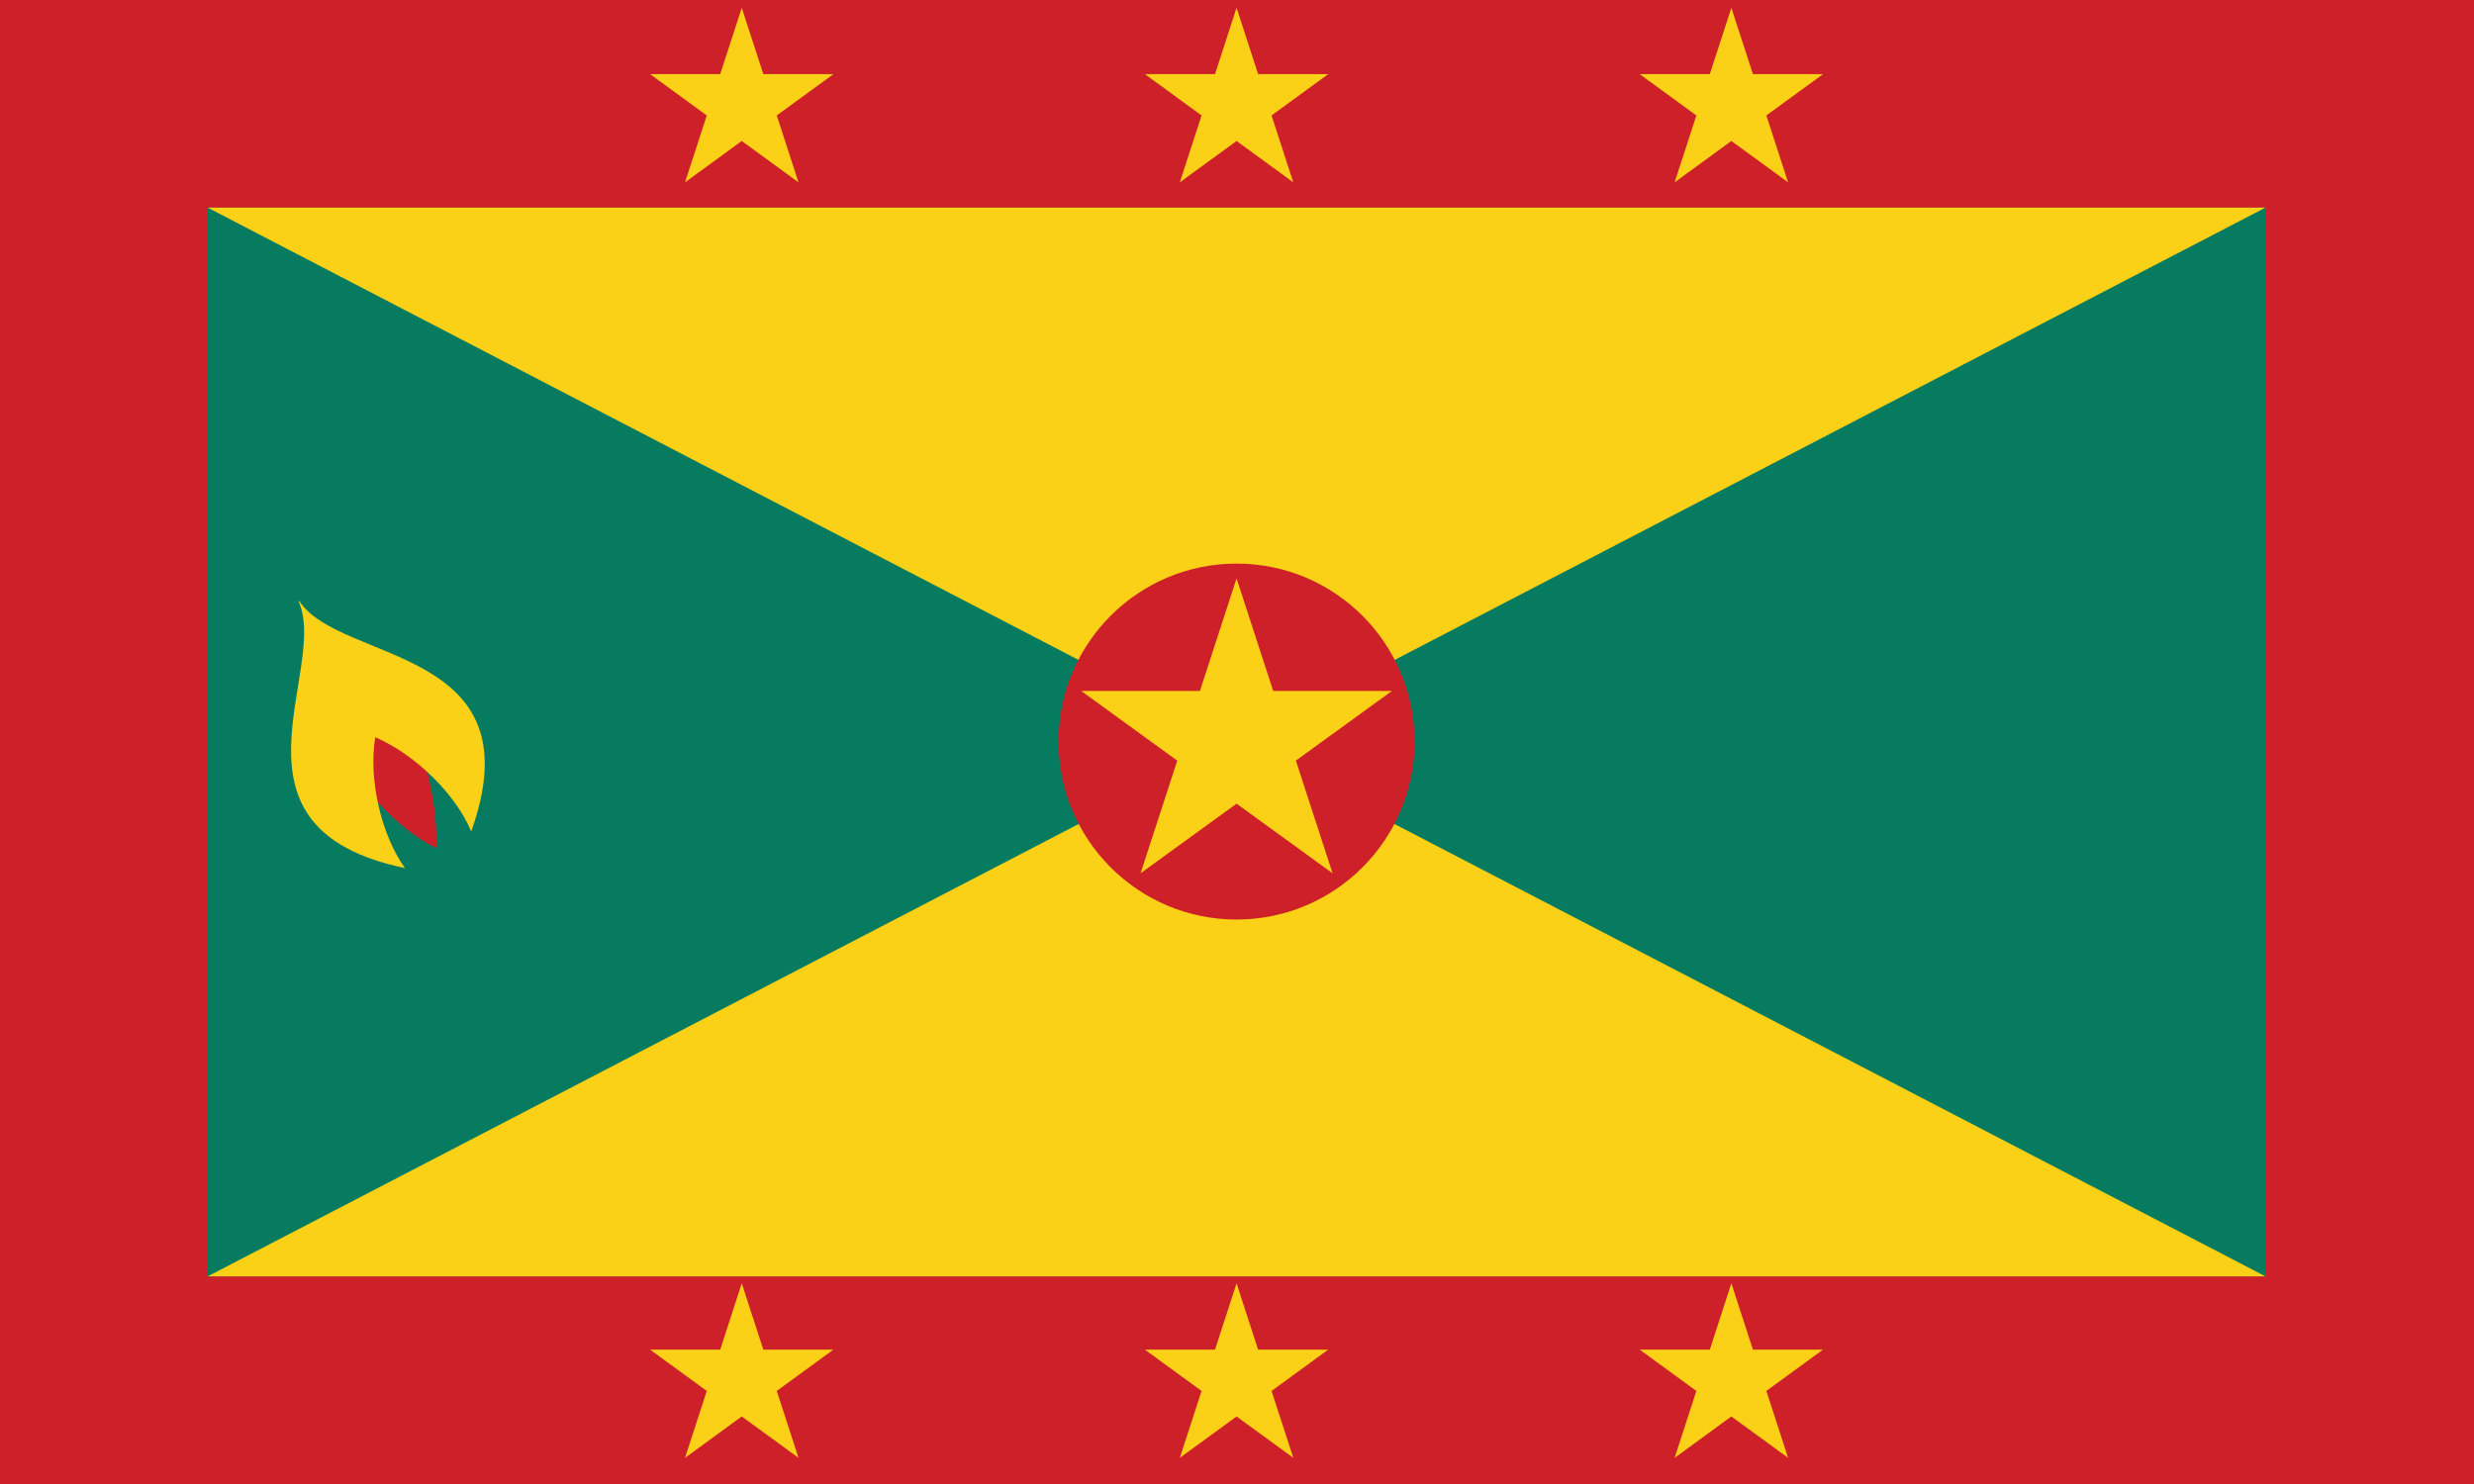
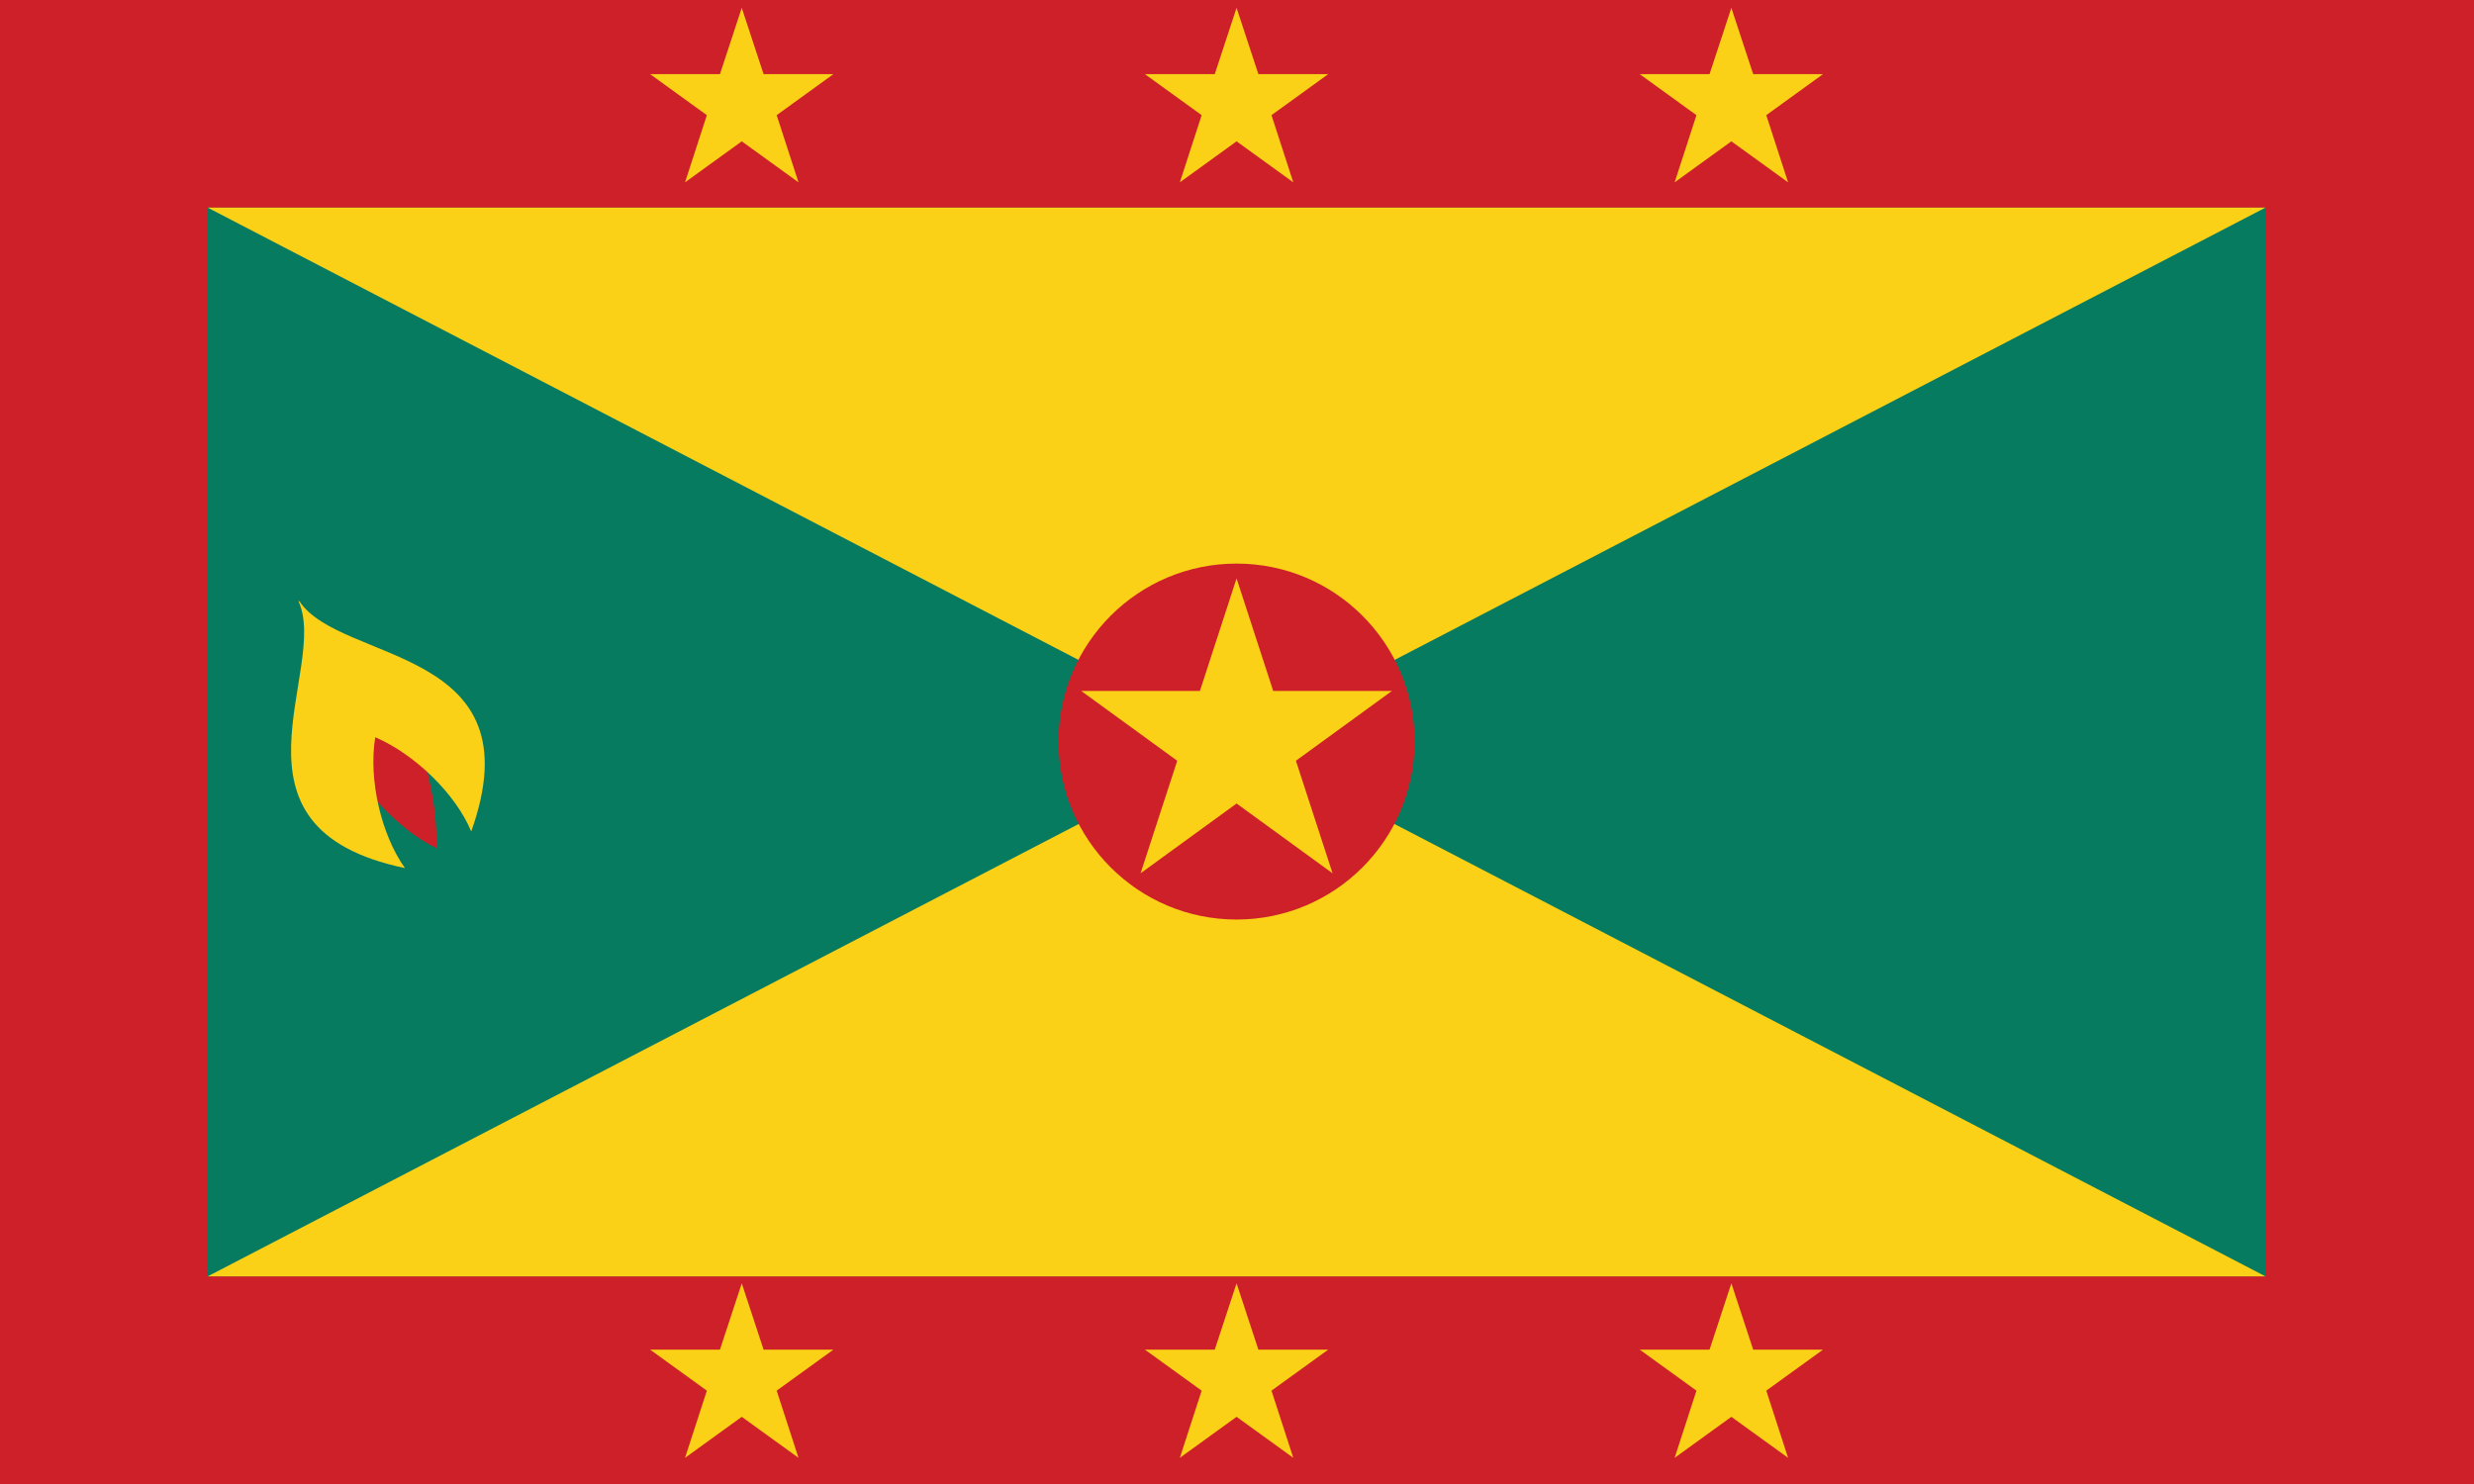
<svg xmlns="http://www.w3.org/2000/svg" id="Layer_2" data-name="Layer 2" viewBox="0 0 28.35 17.01">
  <defs>
    <style>
      .cls-1 {
        fill: #ce2028;
      }

      .cls-2 {
        fill: #077b5f;
      }

      .cls-3 {
        fill: #fbd118;
      }
    </style>
  </defs>
  <g id="Layer_1-2" data-name="Layer 1">
    <g>
      <path class="cls-1" d="M0,0h28.35v17.01H0V0Z" />
      <path class="cls-2" d="M2.38,2.38h23.58v12.25H2.38V2.38Z" />
      <path class="cls-3" d="M2.38,2.38h23.58L2.38,14.63h23.58L2.38,2.38Z" />
      <circle class="cls-1" cx="14.17" cy="8.5" r="2.04" />
      <path class="cls-1" d="M3.85,8.51c.24.48.72,1.01,1.15,1.21.02-.48-.13-1.11-.35-1.61l-.8.4Z" />
      <path class="cls-3" d="M3.42,6.89c.36.78-.99,2.6,1.22,3.06-.27-.38-.42-1.01-.34-1.5.46.2.92.65,1.1,1.08.76-2.13-1.5-1.92-1.97-2.64Z" />
-       <path id="a" class="cls-3" d="M8.5,14.71l-.65,2,1.7-1.24h-2.1l1.7,1.24-.65-2Z" />
-       <path id="a-2" data-name="a" class="cls-3" d="M14.17,14.71l-.65,2,1.7-1.24h-2.1l1.7,1.24-.65-2Z" />
-       <path id="a-3" data-name="a" class="cls-3" d="M19.84,14.71l-.65,2,1.7-1.24h-2.1l1.7,1.24-.65-2Z" />
-       <path id="a-4" data-name="a" class="cls-3" d="M19.84.09l-.65,2,1.7-1.24h-2.1l1.7,1.24-.65-2Z" />
-       <path id="a-5" data-name="a" class="cls-3" d="M14.17.09l-.65,2,1.7-1.24h-2.1l1.7,1.24-.65-2Z" />
-       <path id="a-6" data-name="a" class="cls-3" d="M8.5.09l-.65,2,1.7-1.24h-2.1l1.7,1.24-.65-2Z" />
-       <path class="cls-3" d="M14.17,6.63l-1.1,3.38,2.88-2.09h-3.56l2.88,2.09-1.1-3.38Z" />
+       <path id="a" class="cls-3" d="M8.5,14.71L8.75,15.47L9.55,15.47L8.9,15.94L9.15,16.71L8.5,16.24L7.85,16.71L8.1,15.94L7.45,15.47L8.25,15.47Z" />
+       <path id="a-2" data-name="a" class="cls-3" d="M14.17,14.71L14.42,15.47L15.22,15.47L14.57,15.94L14.82,16.71L14.17,16.24L13.52,16.71L13.77,15.94L13.12,15.47L13.92,15.47Z" />
+       <path id="a-3" data-name="a" class="cls-3" d="M19.84,14.71L20.09,15.47L20.89,15.47L20.24,15.94L20.49,16.71L19.84,16.24L19.19,16.71L19.44,15.94L18.79,15.47L19.59,15.47Z" />
+       <path id="a-4" data-name="a" class="cls-3" d="M19.84,0.09L20.09,0.85L20.89,0.85L20.24,1.32L20.49,2.09L19.84,1.62L19.19,2.09L19.44,1.32L18.79,0.85L19.59,0.85Z" />
+       <path id="a-5" data-name="a" class="cls-3" d="M14.17,0.09L14.42,0.85L15.22,0.85L14.57,1.32L14.82,2.09L14.17,1.62L13.52,2.09L13.77,1.32L13.12,0.85L13.92,0.85Z" />
+       <path id="a-6" data-name="a" class="cls-3" d="M8.5,0.09L8.75,0.85L9.55,0.85L8.9,1.32L9.15,2.09L8.5,1.62L7.85,2.09L8.1,1.32L7.45,0.85L8.25,0.85Z" />
+       <path class="cls-3" d="M14.17,6.63L14.59,7.92L15.95,7.92L14.85,8.72L15.27,10.01L14.17,9.21L13.07,10.01L13.49,8.72L12.39,7.92L13.75,7.92Z" />
    </g>
  </g>
</svg>
